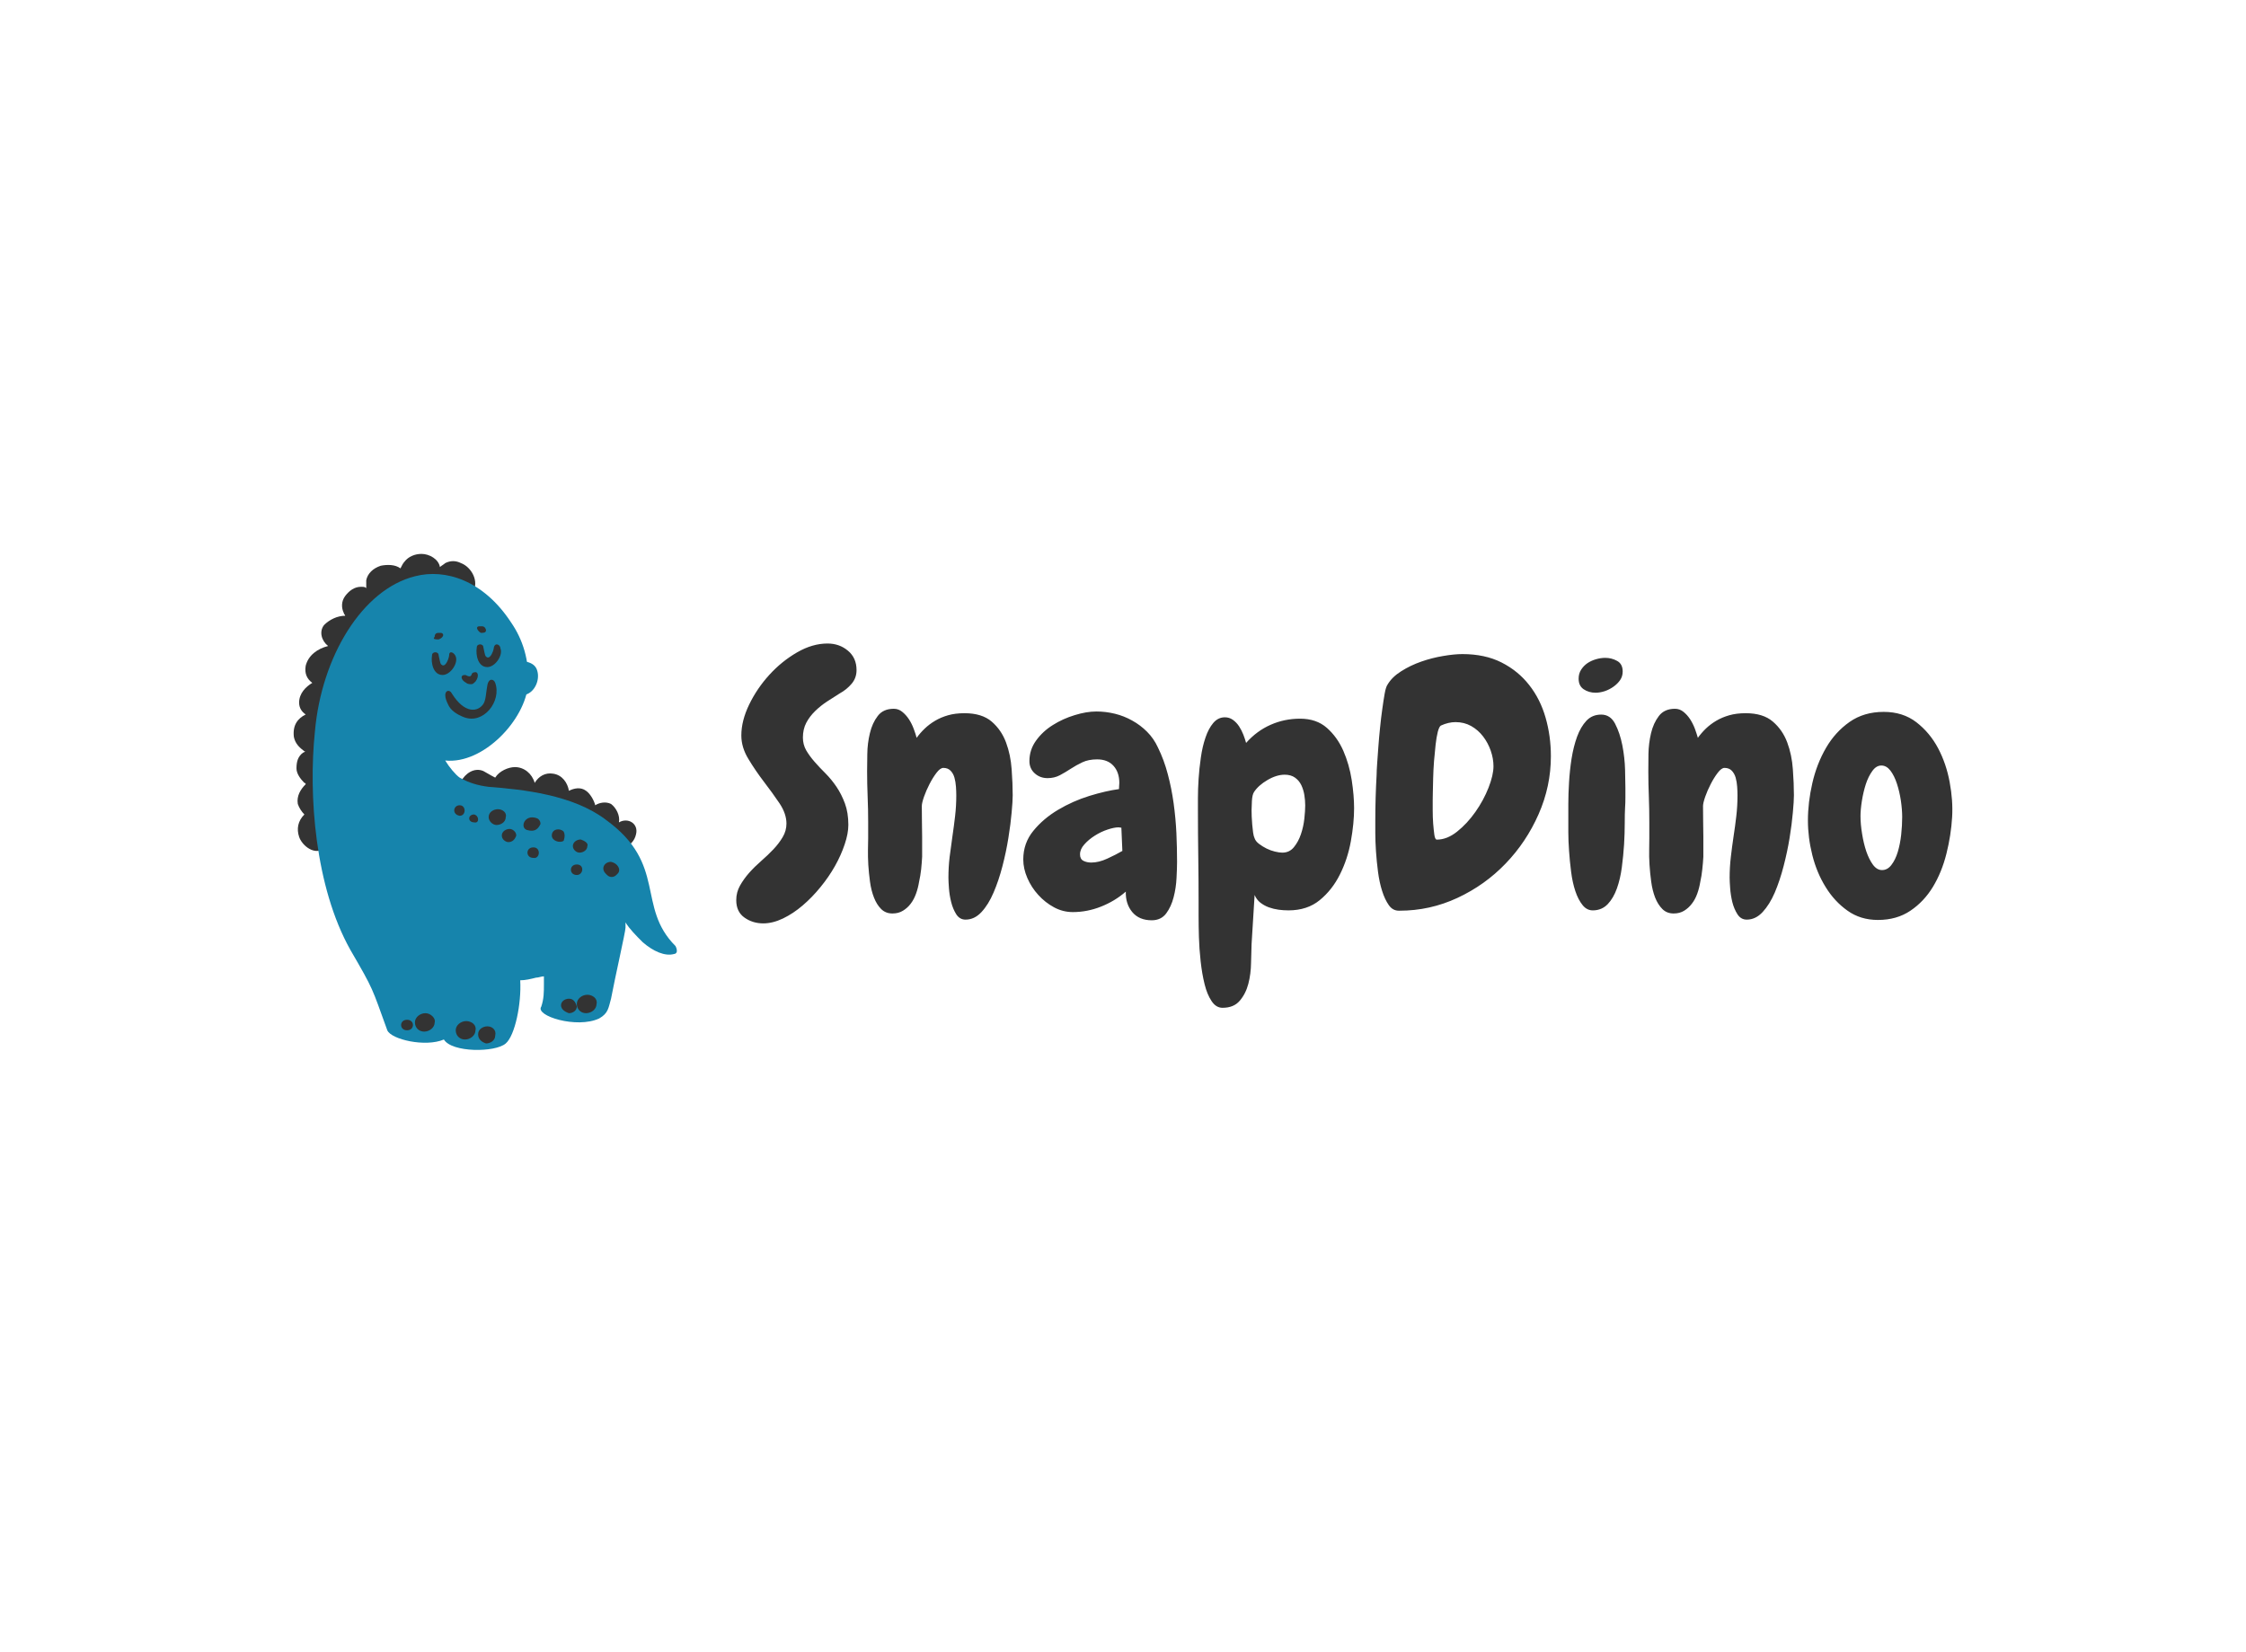
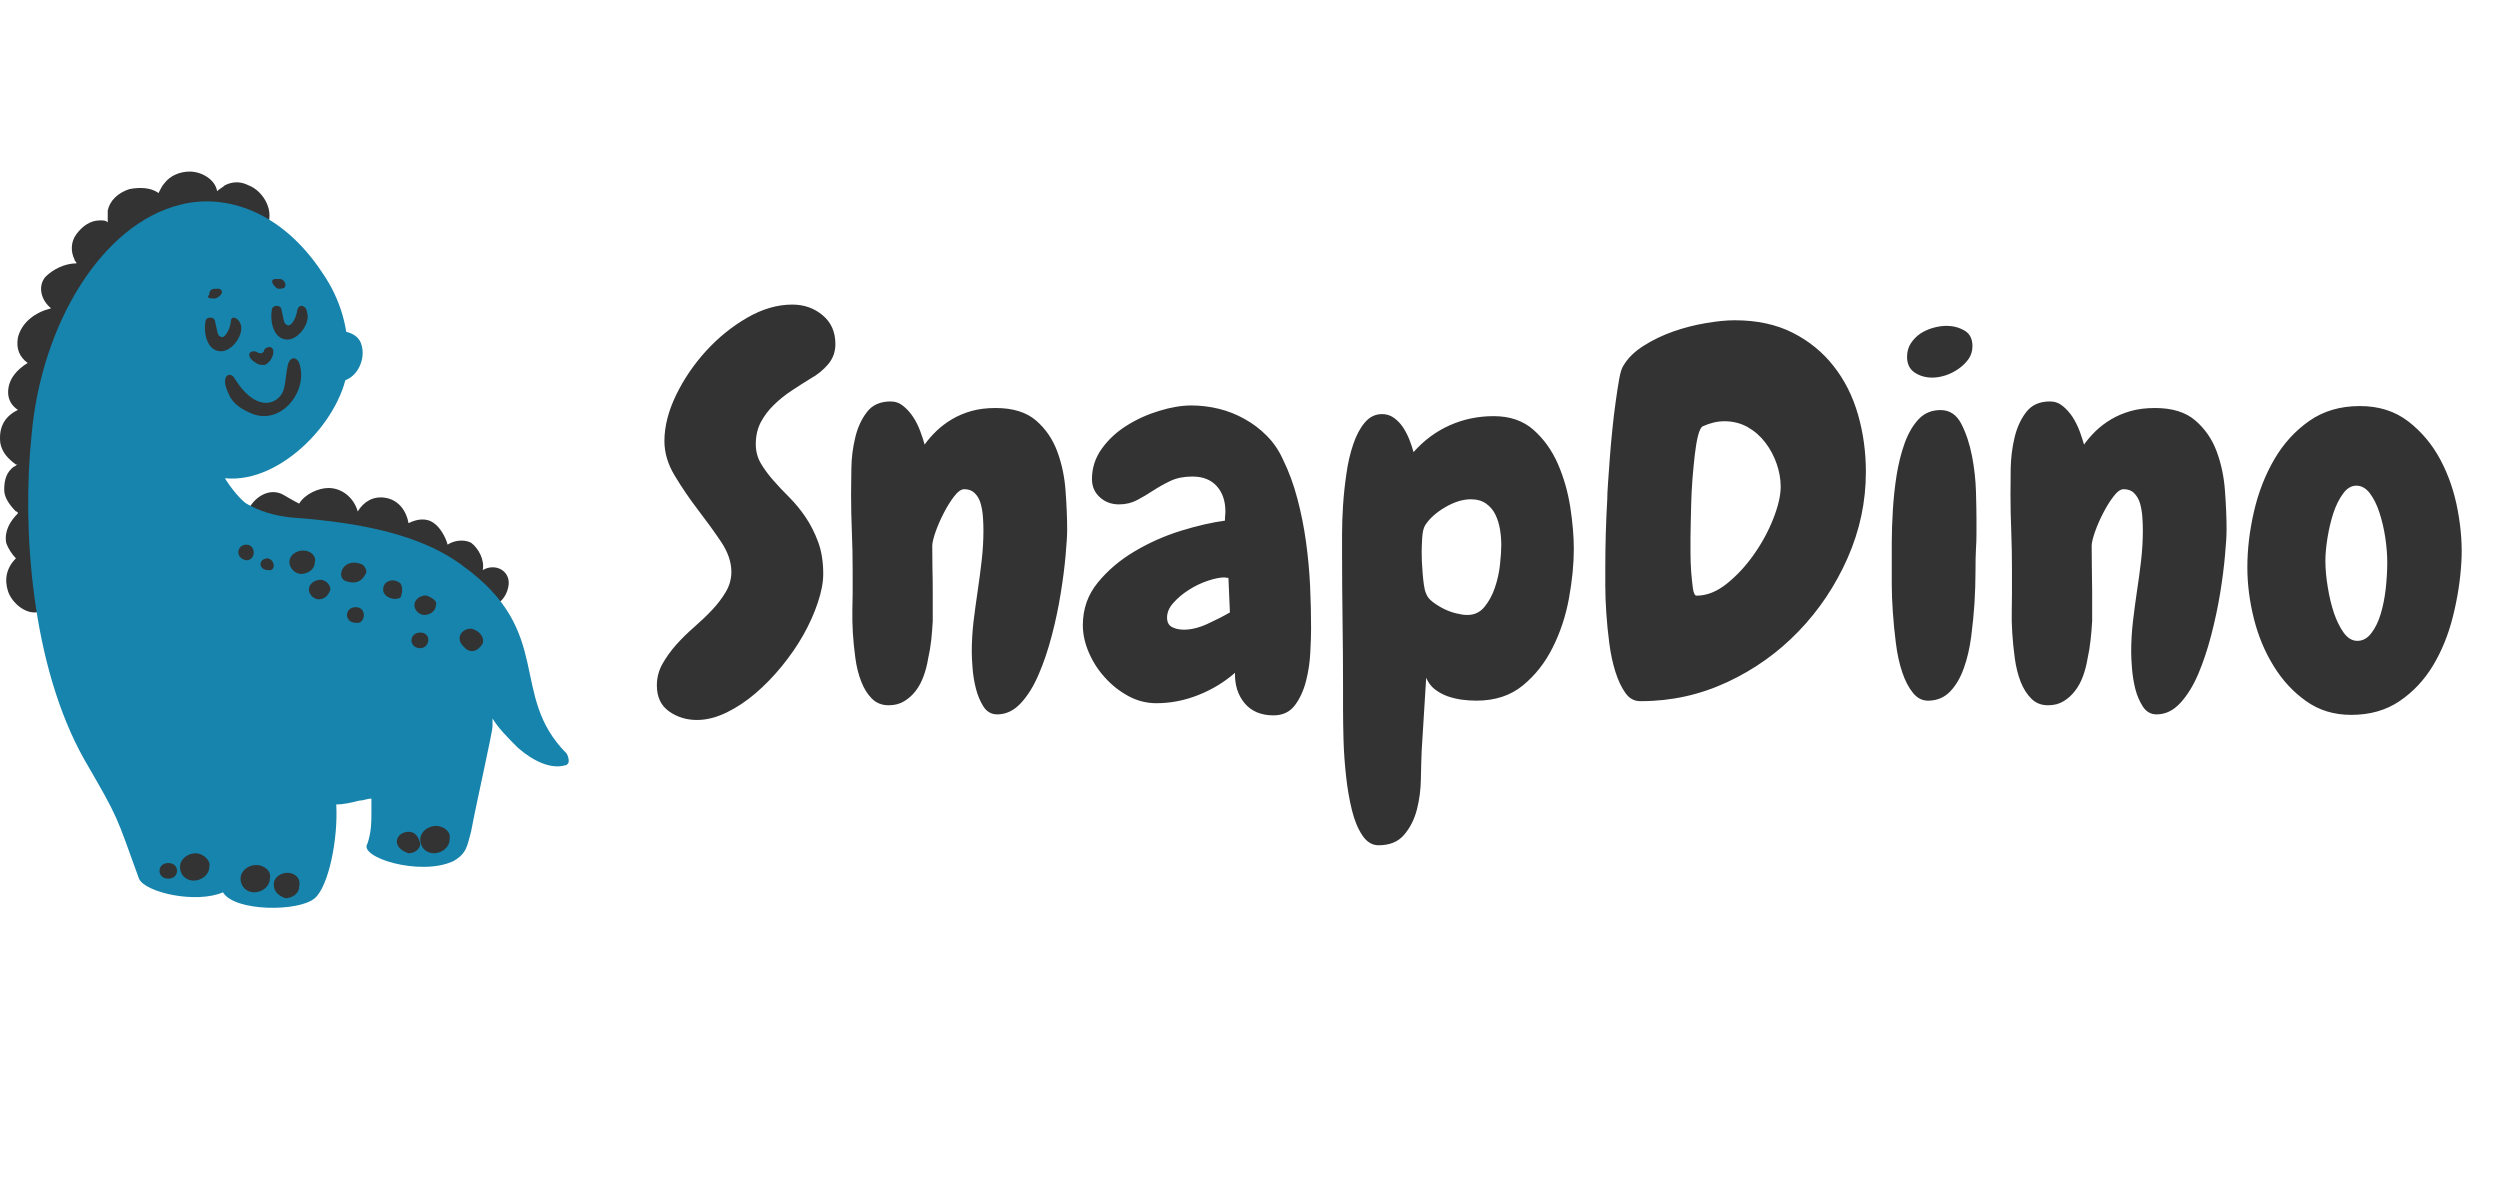
- <svg xmlns="http://www.w3.org/2000/svg" data-v-decfdd8a="" version="1.0" width="100%" height="100%" viewBox="0 0 340 250" preserveAspectRatio="xMidYMid meet" color-interpolation-filters="sRGB" style="margin: auto;">
-   <g data-v-decfdd8a="" fill="#333333" class="icon-text-wrapper icon-svg-group iconsvg" transform="translate(44.4532,83.85789)">
+ <svg xmlns="http://www.w3.org/2000/svg" data-v-decfdd8a="" version="1.0" width="255" height="120" viewBox="0 0 255 85" preserveAspectRatio="xMidYMid meet" color-interpolation-filters="sRGB" style="margin: auto;">
+   <g data-v-decfdd8a="" fill="#333333" class="icon-text-wrapper icon-svg-group iconsvg">
    <g class="iconsvg-imagesvg" transform="translate(0,0)">
      <g>
        <rect fill="#333333" fill-opacity="0" stroke-width="2" x="0" y="0" width="60" height="82.284" class="image-rect" />
        <svg x="0" y="0" width="60" height="82.284" filtersec="colorsb5129170295" class="image-svg-svg primary" style="overflow: visible;">
          <svg viewBox="2.485 1.5 30.115 41.3">
            <path d="M16.9 18c-.7-.3-1.4.2-1.7.8-.6 1.3 12.4 4.8 12.5 4.9.3 0 .7-.4.8-.9.2-.8-.6-1.3-1.3-.9.1-.5-.2-1.1-.6-1.4-.4-.2-.9-.1-1.2.1-.1-.4-.4-.9-.7-1.1-.4-.3-.9-.2-1.3 0-.1-.6-.5-1.2-1.2-1.3-.6-.1-1.1.2-1.4.7-.2-.7-.8-1.2-1.5-1.2-.5 0-1.2.3-1.5.8-.4-.2-.7-.4-.9-.5zM6.4 6.2c-.6 0-1.2.3-1.6.7-.4.5-.2 1.2.3 1.6-.8.2-1.5.7-1.7 1.5-.1.6.1 1 .5 1.3-.5.3-1 .8-1 1.5 0 .4.2.7.5.9-.6.3-1 .8-.9 1.7.1.5.4.8.8 1.1h.1c-.1 0-.1.1-.2.1-.4.3-.5.7-.5 1.2 0 .4.3.8.6 1.1 0 0 .1 0 .1.1-.4.4-.7.9-.6 1.5.1.3.3.6.5.8-.5.5-.6 1.1-.4 1.7.2.6 1 1.3 1.7 1 .1-.1-.6-1.2-.1-5.8.3-2.3.1-5.7.6-6.5.9-1.6 1.5-3.8 2-4.1.3-.2-.2-.9 1.4-1.8.2-.1 0-.7.6-.6.2.1 2.1-1.1 2.2-1.3.7-1.2 1.7-.4 2-.6.1.2 2.6 1.4 2.8 1.1.5-.8-.1-1.9-.9-2.2-.4-.2-.8-.2-1.2 0-.1.1-.3.2-.4.3-.1-.6-.8-1-1.4-1-.5 0-1 .2-1.3.6-.1.1-.2.3-.3.5-.4-.3-1-.3-1.5-.2-.6.2-1 .6-1.1 1.1v.6C7.9 4 7.8 4 7.6 4c-.5 0-.9.3-1.2.7-.3.4-.3.9-.1 1.3 0 .1.1.1.1.2z" fill="#333333" />
            <path d="M27.7 29.5c.3.5.8 1 1.3 1.5.8.7 1.7 1.1 2.4.9.1 0 .2-.1.2-.2s0-.2-.1-.4c-3-3-.6-6.2-5.3-9.6-2.5-1.9-6.3-2.3-8.9-2.5-.8-.1-1.5-.3-2.2-.7-.3-.2-.8-.8-1.1-1.3 2.9.3 6.1-3.1 6.3-5.8.1-1.8-.4-3.4-1.3-4.7-2.1-3.2-5-4.1-7.3-3.5-4 1-7.1 6.1-7.6 11.8-.5 4.8 0 11.8 2.7 16.6 1.8 3.1 1.6 2.8 2.8 6.1.3.7 2.9 1.3 4.3.7.6 1 3.9 1 4.7.3.7-.6 1.2-3 1.1-4.8.4 0 .8-.1 1.2-.2.2 0 .4-.1.6-.1v.6c0 .6 0 1.1-.2 1.7-.5.7 2.7 1.7 4.4.9.7-.4.7-.8.9-1.5.3-1.6 1.1-5.1 1.1-5.4v-.4z" fill="#1684ac" />
            <path d="M18.9 22.4c-.3 0-.6.2-.6.5s.3.5.5.5c.3 0 .5-.2.6-.5 0-.3-.3-.5-.5-.5zm-1.7 15c-.3 0-.7.2-.7.6 0 .4.3.6.6.7.3 0 .7-.2.7-.6.1-.4-.2-.7-.6-.7zm-1.6-.4c-.4 0-.8.3-.8.7 0 .4.3.7.7.7.4 0 .8-.3.8-.7.1-.4-.3-.7-.7-.7zm9.2-2c-.4 0-.8.3-.8.7 0 .4.3.7.7.7.4 0 .8-.3.8-.7.1-.4-.3-.7-.7-.7zm-1.4.3c-.3 0-.6.2-.6.5s.3.5.6.6c.3 0 .6-.2.6-.5-.1-.4-.3-.6-.6-.6zm-10.9 1.1c-.4 0-.8.3-.8.7 0 .4.3.7.7.7.4 0 .8-.3.8-.7.1-.3-.3-.7-.7-.7zm-1.4.5c-.6 0-.6.8 0 .8s.6-.8 0-.8zm4-16.3c-.5 0-.6.7 0 .8.5 0 .5-.8 0-.8zm1.1.7c-.5 0-.5.6 0 .6.4.1.4-.5 0-.6zm1.8-.4c-.3 0-.7.2-.7.6 0 .3.3.6.6.6s.7-.2.7-.6c.1-.3-.2-.6-.6-.6zm8.6 4c-.5 0-.8.5-.4.9l.1.1c.2.2.5.2.7 0l.1-.1c.3-.3 0-.8-.5-.9zm-1.1 0zm-1.5.2c-.6 0-.6.8 0 .8.5 0 .6-.8 0-.8zm.3-1.9c-.3 0-.6.2-.6.5s.3.5.5.5c.3 0 .6-.2.6-.5.1-.2-.2-.4-.5-.5zm-2.2 1.6c.1 0 .1 0 0 0zm-1.4-1c-.6 0-.6.8 0 .8.5.1.6-.8 0-.8zm2.3-1.2c-.3-.3-.9-.2-.9.3 0 .4.6.6.9.4.1-.3.1-.5 0-.7zm-2-1c-1-.4-1.4.8-.7.9.4.1.7 0 .9-.4.1-.1 0-.4-.2-.5z" fill="#333333" />
            <path d="M12.6 11.9c-.1-.4-.5-.7-.9-.8-.5-.1-1.2.1-1.5.5-.4.5-.3 1.2-.1 1.6.3.4.9.7 1.4.6.9-.2 1.3-1.1 1.1-1.9z" fill="#1684ac" />
            <path d="M17.8 11.3c-.1-.3-.5-.4-.6.2-.1.5-.1 1.1-.3 1.4-.4.6-1.4.8-2.4-.8-.2-.4-.8-.2-.3.8.2.5.7.8 1.2 1 1.5.6 2.9-1.2 2.4-2.6zm-1.6-.8c-.1 0-.2.1-.2.2l-.1.1h-.1c-.1 0-.2-.1-.3-.1-.4 0-.3.4.1.6.1.1.3.1.4.1.1 0 .2-.1.3-.2.3-.4.2-.8-.1-.7zm.4-3.5h.2c.2 0 .3.2.3.3 0 .2-.2.2-.4.2-.3-.2-.4-.5-.1-.5zm-2.3 2.2c0 .1-.1.5-.3.7-.1.1-.2.1-.3 0-.1-.1-.1-.3-.2-.7 0-.3-.5-.3-.5 0-.1.6.1 1.5.8 1.5.6 0 1.2-.9 1-1.4-.1-.3-.5-.5-.5-.1zm-.6-1.7h-.2c-.2 0-.3.1-.3.3-.2.2.1.2.3.2.3-.1.5-.4.2-.5zm4 1.1c0 .1-.1.5-.3.7-.1.1-.2.1-.3 0-.1-.1-.1-.3-.2-.7 0-.3-.5-.3-.5 0-.1.6.1 1.5.8 1.5.6 0 1.2-.9 1-1.4 0-.3-.4-.5-.5-.1zm14.9 34.2c-.1 0-.1 0 0 0z" fill="#333333" />
            <path d="M21 10.4c-.1-.4-.4-.6-.8-.7-.5-.1-1.1.1-1.3.5-.3.4-.3 1.1-.1 1.5.2.4.8.6 1.3.5.7-.2 1.1-1.1.9-1.8z" fill="#1684ac" />
          </svg>
        </svg>
      </g>
    </g>
    <g transform="translate(67,13.56711)">
      <g data-gra="path-name" fill-rule="" class="tp-name iconsvg-namesvg">
        <g transform="scale(1)">
          <g>
            <path d="M18.47-36.32L18.47-36.32Q18.47-35.13 17.72-34.25 16.97-33.37 15.93-32.8L15.93-32.8Q15-32.23 14.02-31.58 13.04-30.94 12.21-30.13 11.38-29.33 10.86-28.35 10.35-27.37 10.35-26.12L10.35-26.12Q10.35-25.04 10.86-24.16 11.38-23.28 12.13-22.43 12.88-21.57 13.79-20.67 14.69-19.76 15.44-18.65 16.19-17.54 16.71-16.14 17.23-14.74 17.23-12.88L17.23-12.88Q17.23-11.59 16.68-9.96 16.14-8.33 15.21-6.67 14.28-5.02 13.01-3.47 11.74-1.91 10.32-0.7 8.9 0.52 7.35 1.27 5.79 2.02 4.35 2.02L4.35 2.02Q2.74 2.02 1.5 1.14 0.26 0.26 0.26-1.5L0.26-1.5Q0.26-2.69 0.83-3.7 1.4-4.71 2.22-5.64 3.05-6.57 4.06-7.45 5.07-8.33 5.9-9.21 6.73-10.09 7.29-11.04 7.86-12 7.86-13.09L7.86-13.09Q7.86-14.59 6.8-16.17 5.74-17.74 4.45-19.42 3.16-21.11 2.1-22.87 1.03-24.62 1.03-26.43L1.03-26.43Q1.03-28.66 2.22-31.12 3.41-33.57 5.28-35.62 7.14-37.66 9.47-39.01 11.79-40.35 14.07-40.35L14.07-40.35Q15.88-40.35 17.17-39.26 18.47-38.18 18.47-36.32ZM34.97 1.45L34.97 1.45Q34.09 1.45 33.57 0.65 33.06-0.16 32.8-1.19 32.54-2.22 32.46-3.28 32.38-4.35 32.38-4.91L32.38-4.91Q32.38-6.47 32.56-8.02 32.75-9.57 32.98-11.12 33.21-12.67 33.39-14.23 33.57-15.78 33.57-17.33L33.57-17.33Q33.57-17.95 33.52-18.67 33.47-19.4 33.29-20.05 33.11-20.69 32.69-21.11 32.28-21.52 31.61-21.52L31.61-21.52Q31.14-21.52 30.57-20.77 30-20.02 29.51-19.06 29.02-18.11 28.68-17.15 28.35-16.19 28.35-15.73L28.35-15.73Q28.35-14.59 28.37-13.42 28.4-12.26 28.4-11.07L28.4-11.07 28.4-8.07Q28.35-7.14 28.25-6.16 28.14-5.17 27.93-4.24L27.93-4.24Q27.78-3.31 27.47-2.46 27.16-1.6 26.67-0.96 26.18-0.31 25.5 0.1 24.83 0.52 23.9 0.52L23.9 0.52Q22.87 0.52 22.19-0.16 21.52-0.83 21.11-1.89 20.69-2.95 20.51-4.27 20.33-5.59 20.25-6.85 20.18-8.12 20.2-9.18 20.23-10.24 20.23-10.86L20.23-10.86 20.23-13.29Q20.23-15.26 20.15-17.17 20.07-19.09 20.07-21L20.07-21Q20.07-22.04 20.1-23.64 20.12-25.24 20.49-26.77 20.85-28.3 21.68-29.38 22.5-30.47 24.11-30.47L24.11-30.47Q24.83-30.47 25.4-30 25.97-29.54 26.41-28.87 26.85-28.19 27.13-27.42 27.42-26.64 27.57-26.07L27.57-26.07Q28.09-26.8 28.79-27.47 29.49-28.14 30.37-28.66 31.25-29.18 32.33-29.49 33.42-29.8 34.81-29.8L34.81-29.8Q37.45-29.8 38.93-28.53 40.4-27.26 41.1-25.37 41.8-23.49 41.95-21.31 42.11-19.14 42.11-17.38L42.11-17.38Q42.11-16.5 41.95-14.77 41.8-13.04 41.46-10.94 41.13-8.85 40.56-6.65 39.99-4.45 39.21-2.64 38.44-0.83 37.38 0.31 36.32 1.45 34.97 1.45ZM66.99-7.29L66.99-7.29Q66.99-6.36 66.91-4.86 66.84-3.36 66.47-1.94 66.11-0.52 65.34 0.52 64.56 1.55 63.16 1.55L63.16 1.55Q61.25 1.55 60.21 0.31 59.18-0.93 59.23-2.79L59.23-2.79Q57.58-1.35 55.48-0.52 53.39 0.31 51.21 0.31L51.21 0.31Q49.71 0.31 48.37-0.41 47.02-1.14 45.99-2.28 44.95-3.41 44.33-4.84 43.71-6.26 43.71-7.66L43.71-7.66Q43.71-10.14 45.24-12 46.76-13.86 48.99-15.18 51.21-16.5 53.72-17.28 56.23-18.05 58.2-18.31L58.2-18.31Q58.2-18.57 58.22-18.78 58.25-18.99 58.25-19.24L58.25-19.24Q58.25-20.85 57.37-21.83 56.49-22.81 54.89-22.81L54.89-22.81Q53.59-22.81 52.66-22.37 51.73-21.93 50.9-21.39 50.08-20.85 49.25-20.41 48.42-19.97 47.39-19.97L47.39-19.97Q46.25-19.97 45.45-20.69 44.64-21.42 44.64-22.55L44.64-22.55Q44.64-24.26 45.65-25.66 46.66-27.06 48.19-28.01 49.71-28.97 51.5-29.51 53.28-30.06 54.78-30.06L54.78-30.06Q56.18-30.06 57.58-29.72 58.97-29.38 60.21-28.68 61.46-27.99 62.46-26.98 63.47-25.97 64.09-24.62L64.09-24.62Q65.03-22.71 65.59-20.56 66.16-18.42 66.47-16.17 66.78-13.92 66.89-11.67 66.99-9.42 66.99-7.29ZM58.71-8.95L58.71-8.95 58.56-12.47Q58.46-12.47 58.35-12.49 58.25-12.52 58.15-12.52L58.15-12.52Q57.47-12.52 56.46-12.18 55.46-11.85 54.52-11.25 53.59-10.66 52.95-9.93 52.3-9.21 52.3-8.43L52.3-8.43Q52.3-7.71 52.82-7.45 53.33-7.19 54.01-7.19L54.01-7.19Q55.15-7.19 56.44-7.79 57.73-8.38 58.71-8.95ZM93.79-15.42L93.79-15.42Q93.79-13.14 93.3-10.42 92.81-7.71 91.64-5.38 90.48-3.05 88.59-1.5 86.7 0.05 83.86 0.05L83.86 0.05Q83.13 0.05 82.36-0.05 81.58-0.16 80.88-0.41 80.18-0.67 79.61-1.11 79.04-1.55 78.73-2.28L78.73-2.28 78.27 5.17Q78.22 6.36 78.19 8.02 78.17 9.67 77.78 11.17 77.39 12.67 76.48 13.73 75.58 14.8 73.87 14.8L73.87 14.8Q72.89 14.8 72.22 13.79 71.54 12.78 71.16 11.23 70.77 9.67 70.56 7.76 70.35 5.85 70.3 4.09 70.25 2.33 70.25 0.88 70.25-0.57 70.25-1.24L70.25-1.24Q70.25-4.71 70.2-8.15 70.15-11.59 70.15-15.05L70.15-15.05Q70.15-15.67 70.15-16.99 70.15-18.31 70.25-19.86 70.35-21.42 70.59-23.07 70.82-24.73 71.29-26.1 71.75-27.47 72.47-28.32 73.2-29.18 74.23-29.18L74.23-29.18Q74.91-29.18 75.45-28.79 75.99-28.4 76.38-27.81 76.77-27.21 77.03-26.54 77.29-25.87 77.44-25.3L77.44-25.3Q79.04-27.11 81.14-28.04 83.23-28.97 85.61-28.97L85.61-28.97Q88.1-28.97 89.68-27.57 91.25-26.18 92.16-24.11 93.06-22.04 93.43-19.68 93.79-17.33 93.79-15.42ZM86.39-15.83L86.39-15.83Q86.39-16.61 86.26-17.41 86.13-18.21 85.8-18.91 85.46-19.61 84.84-20.05 84.22-20.49 83.29-20.49L83.29-20.49Q82.05-20.49 80.67-19.68 79.3-18.88 78.63-17.85L78.63-17.85Q78.37-17.43 78.32-16.5 78.27-15.57 78.27-15.11L78.27-15.11Q78.27-14.74 78.29-14.15 78.32-13.55 78.37-12.93 78.42-12.31 78.5-11.74 78.58-11.17 78.73-10.86L78.73-10.86Q78.89-10.4 79.41-10.01 79.92-9.62 80.54-9.31 81.17-9 81.81-8.85 82.46-8.69 82.92-8.69L82.92-8.69Q84.01-8.69 84.68-9.52 85.36-10.35 85.74-11.48 86.13-12.62 86.26-13.84 86.39-15.05 86.39-15.83ZM123.58-23.28L123.58-23.28Q123.58-18.73 121.72-14.51 119.86-10.29 116.73-7.04 113.6-3.78 109.44-1.84 105.27 0.1 100.67 0.1L100.67 0.1 100.56 0.1Q99.63 0.1 99.04-0.75 98.44-1.6 98.03-2.9 97.62-4.19 97.41-5.79 97.2-7.4 97.1-8.92 97-10.45 97-11.67 97-12.88 97-13.5L97-13.5Q97-15.26 97.05-16.99 97.1-18.73 97.2-20.49L97.2-20.49Q97.2-21.05 97.28-22.17 97.36-23.28 97.46-24.68 97.56-26.07 97.72-27.6 97.87-29.12 98.06-30.44 98.24-31.76 98.42-32.77 98.6-33.78 98.86-34.14L98.86-34.14Q99.53-35.28 100.93-36.16 102.32-37.04 103.95-37.61 105.58-38.18 107.26-38.46 108.95-38.75 110.19-38.75L110.19-38.75Q113.6-38.75 116.11-37.48 118.62-36.21 120.3-34.06 121.98-31.92 122.78-29.12 123.58-26.33 123.58-23.28ZM114.89-21.78L114.89-21.78Q114.89-22.92 114.48-24.11 114.07-25.3 113.32-26.28 112.57-27.26 111.51-27.86 110.45-28.45 109.15-28.45L109.15-28.45Q108.07-28.45 106.93-27.93L106.93-27.93Q106.67-27.78 106.46-26.98 106.26-26.18 106.13-25.04 106-23.9 105.89-22.55 105.79-21.21 105.76-19.99 105.74-18.78 105.71-17.85 105.69-16.92 105.69-16.61L105.69-16.61Q105.69-16.09 105.69-15.08 105.69-14.07 105.76-13.09 105.84-12.11 105.94-11.38 106.05-10.66 106.31-10.66L106.31-10.66Q107.86-10.66 109.38-11.87 110.91-13.09 112.15-14.85 113.39-16.61 114.14-18.52 114.89-20.43 114.89-21.78ZM134.45-36.11L134.45-36.11Q134.45-35.38 134.06-34.81 133.67-34.25 133.05-33.81 132.43-33.37 131.71-33.13 130.98-32.9 130.36-32.9L130.36-32.9Q129.33-32.9 128.55-33.42 127.78-33.94 127.78-35.02L127.78-35.02Q127.78-35.8 128.16-36.39 128.55-36.99 129.12-37.38 129.69-37.76 130.41-37.97 131.14-38.18 131.81-38.18L131.81-38.18Q132.79-38.18 133.62-37.71 134.45-37.25 134.45-36.11ZM134.86-18.52L134.86-18.52Q134.86-17.8 134.86-16.99 134.86-16.19 134.81-15.47L134.81-15.47Q134.76-14.59 134.76-13.11 134.76-11.64 134.66-9.93 134.55-8.23 134.32-6.47 134.09-4.71 133.57-3.26 133.05-1.81 132.2-0.91 131.34 0 130.05 0.05L130.05 0.05Q129.07 0.1 128.4-0.72 127.72-1.55 127.28-2.87 126.84-4.19 126.64-5.82 126.43-7.45 126.33-8.98 126.22-10.5 126.22-11.79 126.22-13.09 126.22-13.71L126.22-13.71Q126.22-14.54 126.22-16.06 126.22-17.59 126.33-19.35 126.43-21.11 126.71-22.92 127-24.73 127.54-26.23 128.09-27.73 128.96-28.66 129.84-29.59 131.19-29.59L131.19-29.59Q132.59-29.59 133.31-28.19 134.03-26.8 134.4-24.93 134.76-23.07 134.81-21.24 134.86-19.4 134.86-18.52ZM153.23 1.45L153.23 1.45Q152.35 1.45 151.83 0.65 151.31-0.16 151.05-1.19 150.8-2.22 150.72-3.28 150.64-4.35 150.64-4.91L150.64-4.91Q150.64-6.47 150.82-8.02 151-9.57 151.23-11.12 151.47-12.67 151.65-14.23 151.83-15.78 151.83-17.33L151.83-17.33Q151.83-17.95 151.78-18.67 151.73-19.4 151.55-20.05 151.36-20.69 150.95-21.11 150.54-21.52 149.86-21.52L149.86-21.52Q149.4-21.52 148.83-20.77 148.26-20.02 147.77-19.06 147.28-18.11 146.94-17.15 146.61-16.19 146.61-15.73L146.61-15.73Q146.61-14.59 146.63-13.42 146.66-12.26 146.66-11.07L146.66-11.07 146.66-8.07Q146.61-7.14 146.5-6.16 146.4-5.17 146.19-4.24L146.19-4.24Q146.04-3.31 145.73-2.46 145.42-1.6 144.92-0.96 144.43-0.31 143.76 0.1 143.09 0.52 142.16 0.52L142.16 0.52Q141.12 0.52 140.45-0.16 139.78-0.83 139.36-1.89 138.95-2.95 138.77-4.27 138.59-5.59 138.51-6.85 138.43-8.12 138.46-9.18 138.48-10.24 138.48-10.86L138.48-10.86 138.48-13.29Q138.48-15.26 138.41-17.17 138.33-19.09 138.33-21L138.33-21Q138.33-22.04 138.35-23.64 138.38-25.24 138.74-26.77 139.1-28.3 139.93-29.38 140.76-30.47 142.36-30.47L142.36-30.47Q143.09-30.47 143.66-30 144.23-29.54 144.67-28.87 145.1-28.19 145.39-27.42 145.67-26.64 145.83-26.07L145.83-26.07Q146.35-26.8 147.04-27.47 147.74-28.14 148.62-28.66 149.5-29.18 150.59-29.49 151.67-29.8 153.07-29.8L153.07-29.8Q155.71-29.8 157.18-28.53 158.66-27.26 159.36-25.37 160.06-23.49 160.21-21.31 160.37-19.14 160.37-17.38L160.37-17.38Q160.37-16.5 160.21-14.77 160.06-13.04 159.72-10.94 159.38-8.85 158.81-6.65 158.24-4.45 157.47-2.64 156.69-0.83 155.63 0.31 154.57 1.45 153.23 1.45ZM173.09 1.5L173.09 1.5Q170.45 1.5 168.49 0.1 166.52-1.29 165.18-3.47 163.83-5.64 163.16-8.3 162.49-10.97 162.49-13.55L162.49-13.55Q162.49-16.3 163.16-19.22 163.83-22.14 165.23-24.55 166.62-26.95 168.8-28.48 170.97-30 173.97-30L173.97-30Q176.87-30 178.91-28.43 180.95-26.85 182.2-24.49 183.44-22.14 183.95-19.35 184.47-16.55 184.32-14.07L184.32-14.07Q184.16-11.33 183.46-8.54 182.76-5.74 181.42-3.52 180.07-1.29 178.01 0.1 175.94 1.5 173.09 1.5ZM173.61-21.88L173.61-21.88Q172.83-21.88 172.24-21.05 171.64-20.23 171.25-19.04 170.87-17.85 170.66-16.53 170.45-15.21 170.45-14.23L170.45-14.23Q170.45-12.98 170.69-11.54 170.92-10.09 171.33-8.87 171.75-7.66 172.34-6.85 172.94-6.05 173.71-6.05L173.71-6.05Q174.54-6.05 175.13-6.83 175.73-7.6 176.09-8.79 176.45-9.98 176.61-11.41 176.76-12.83 176.76-14.07L176.76-14.07Q176.76-15.21 176.56-16.58 176.35-17.95 175.96-19.14 175.57-20.33 174.98-21.11 174.38-21.88 173.61-21.88Z" transform="translate(-0.26, 40.35)" />
          </g>
        </g>
      </g>
    </g>
  </g>
  <defs v-gra="od" />
</svg>
